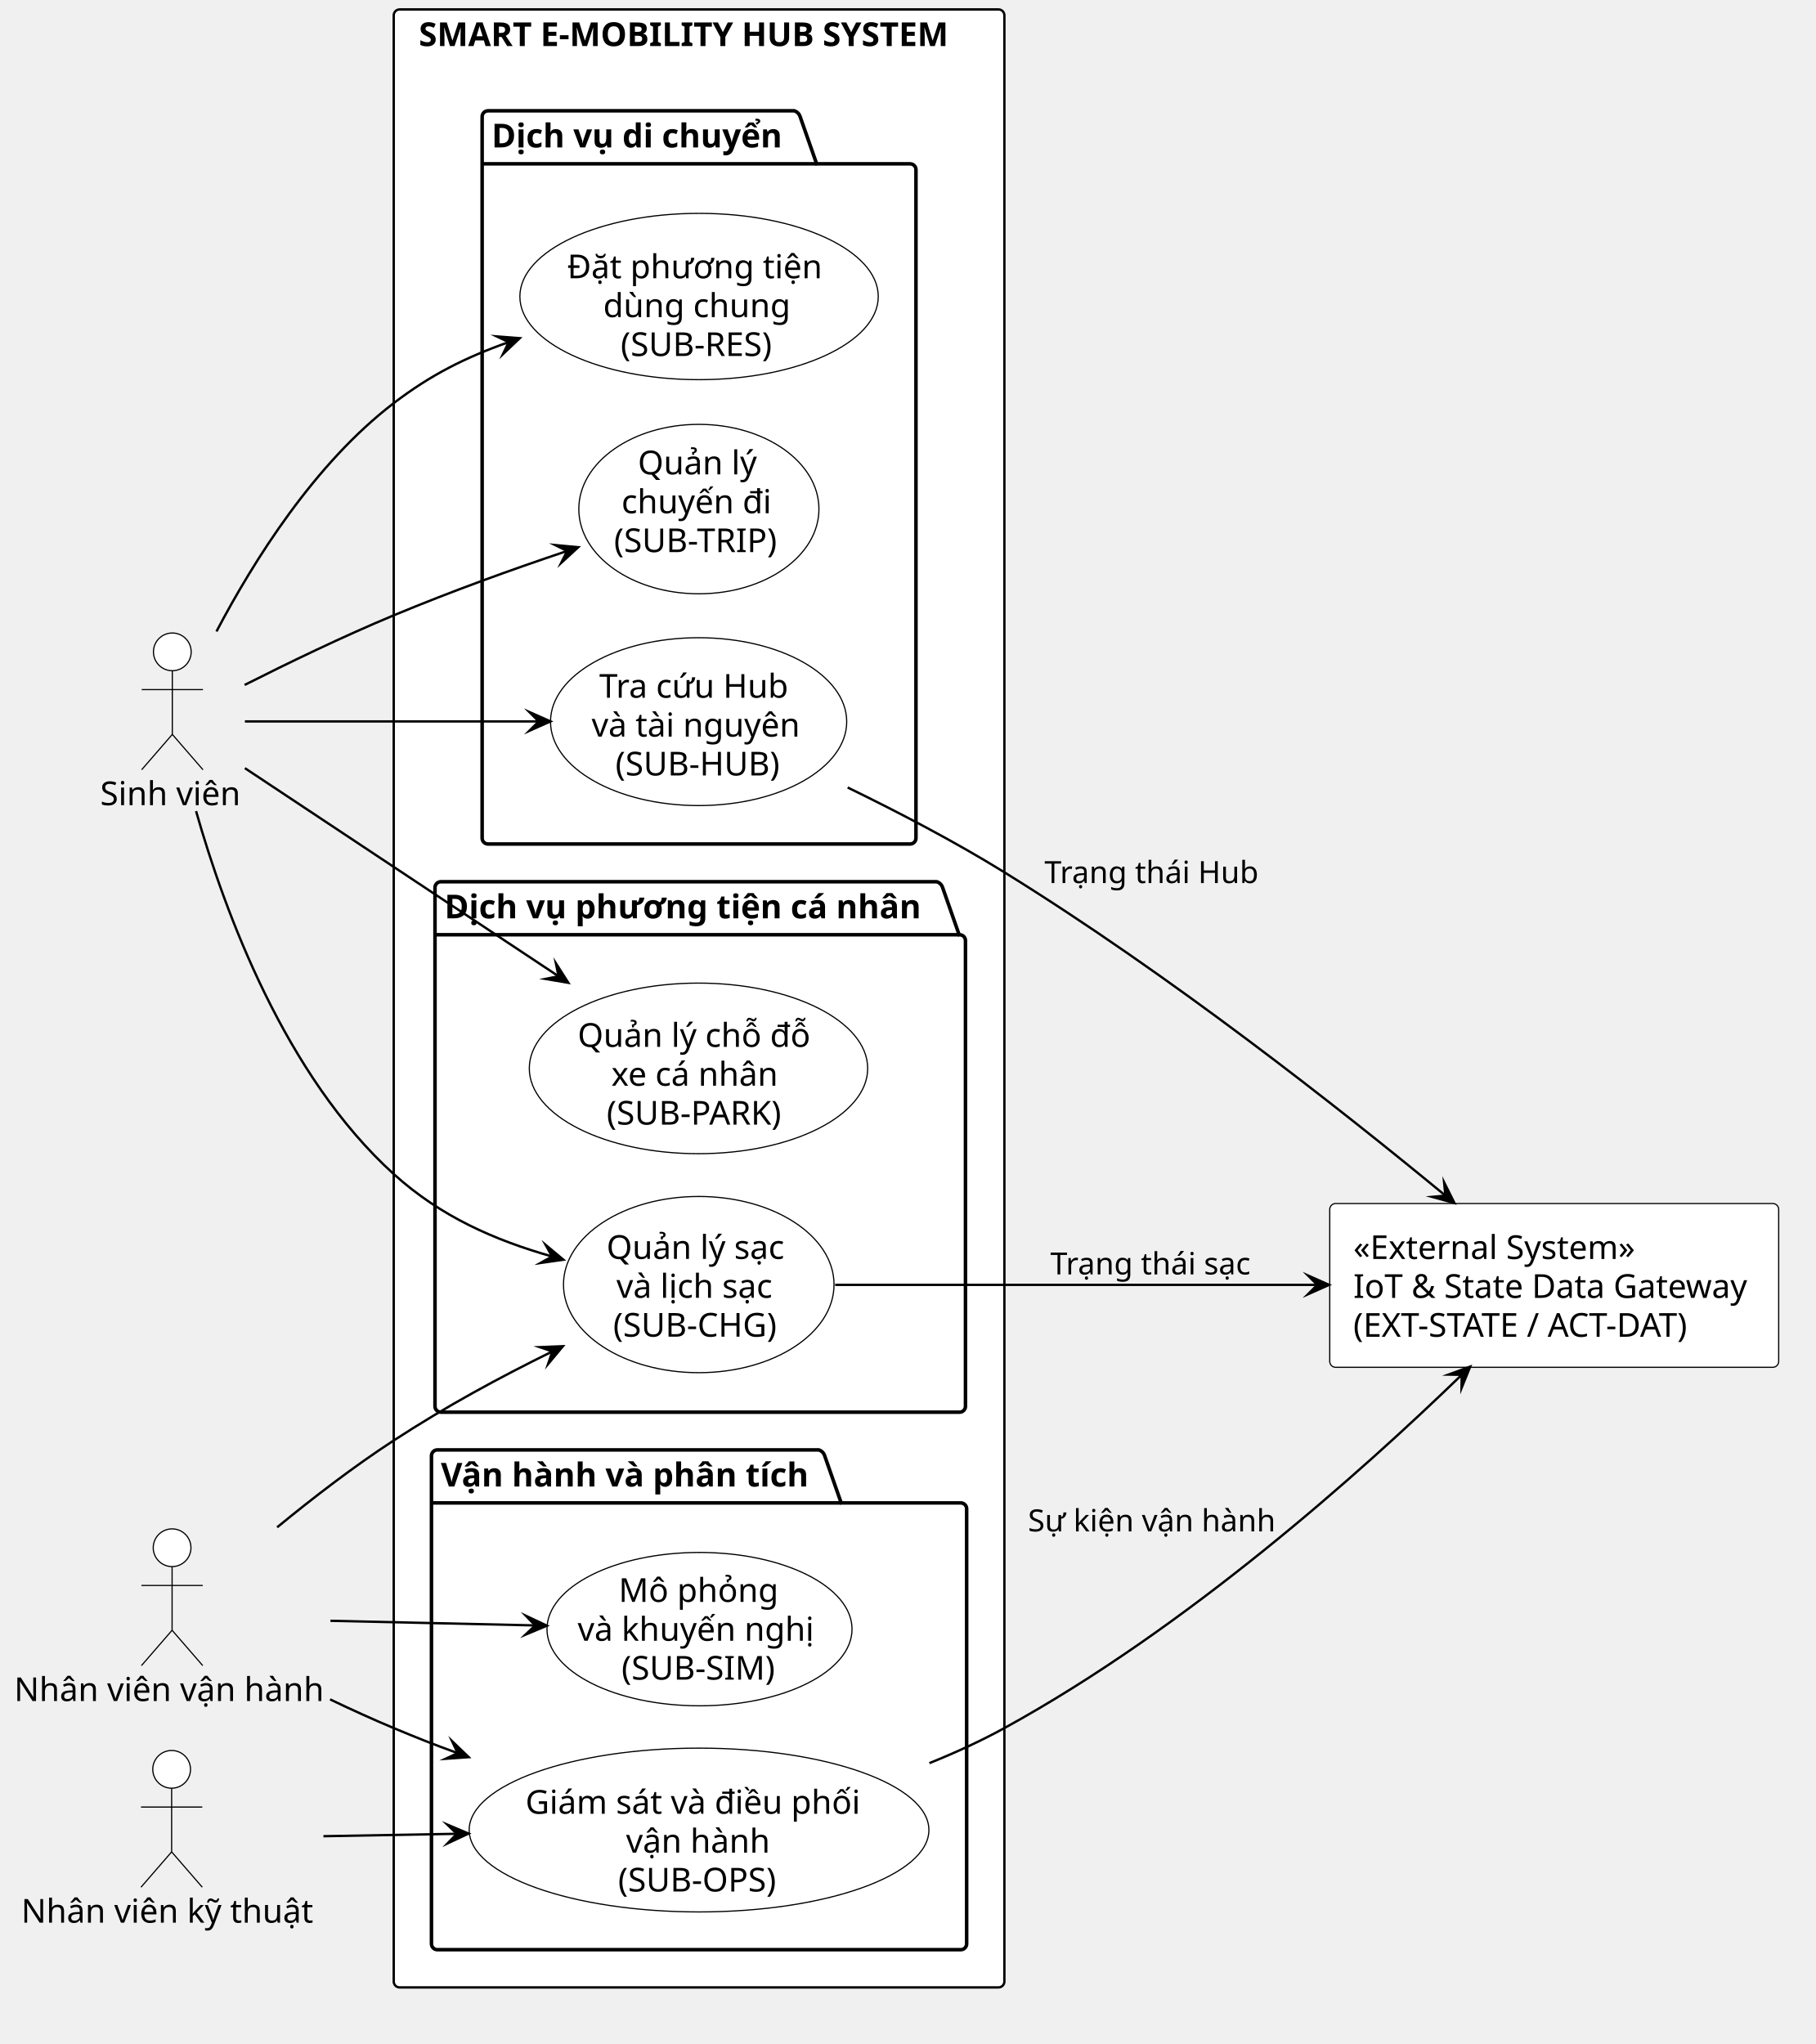
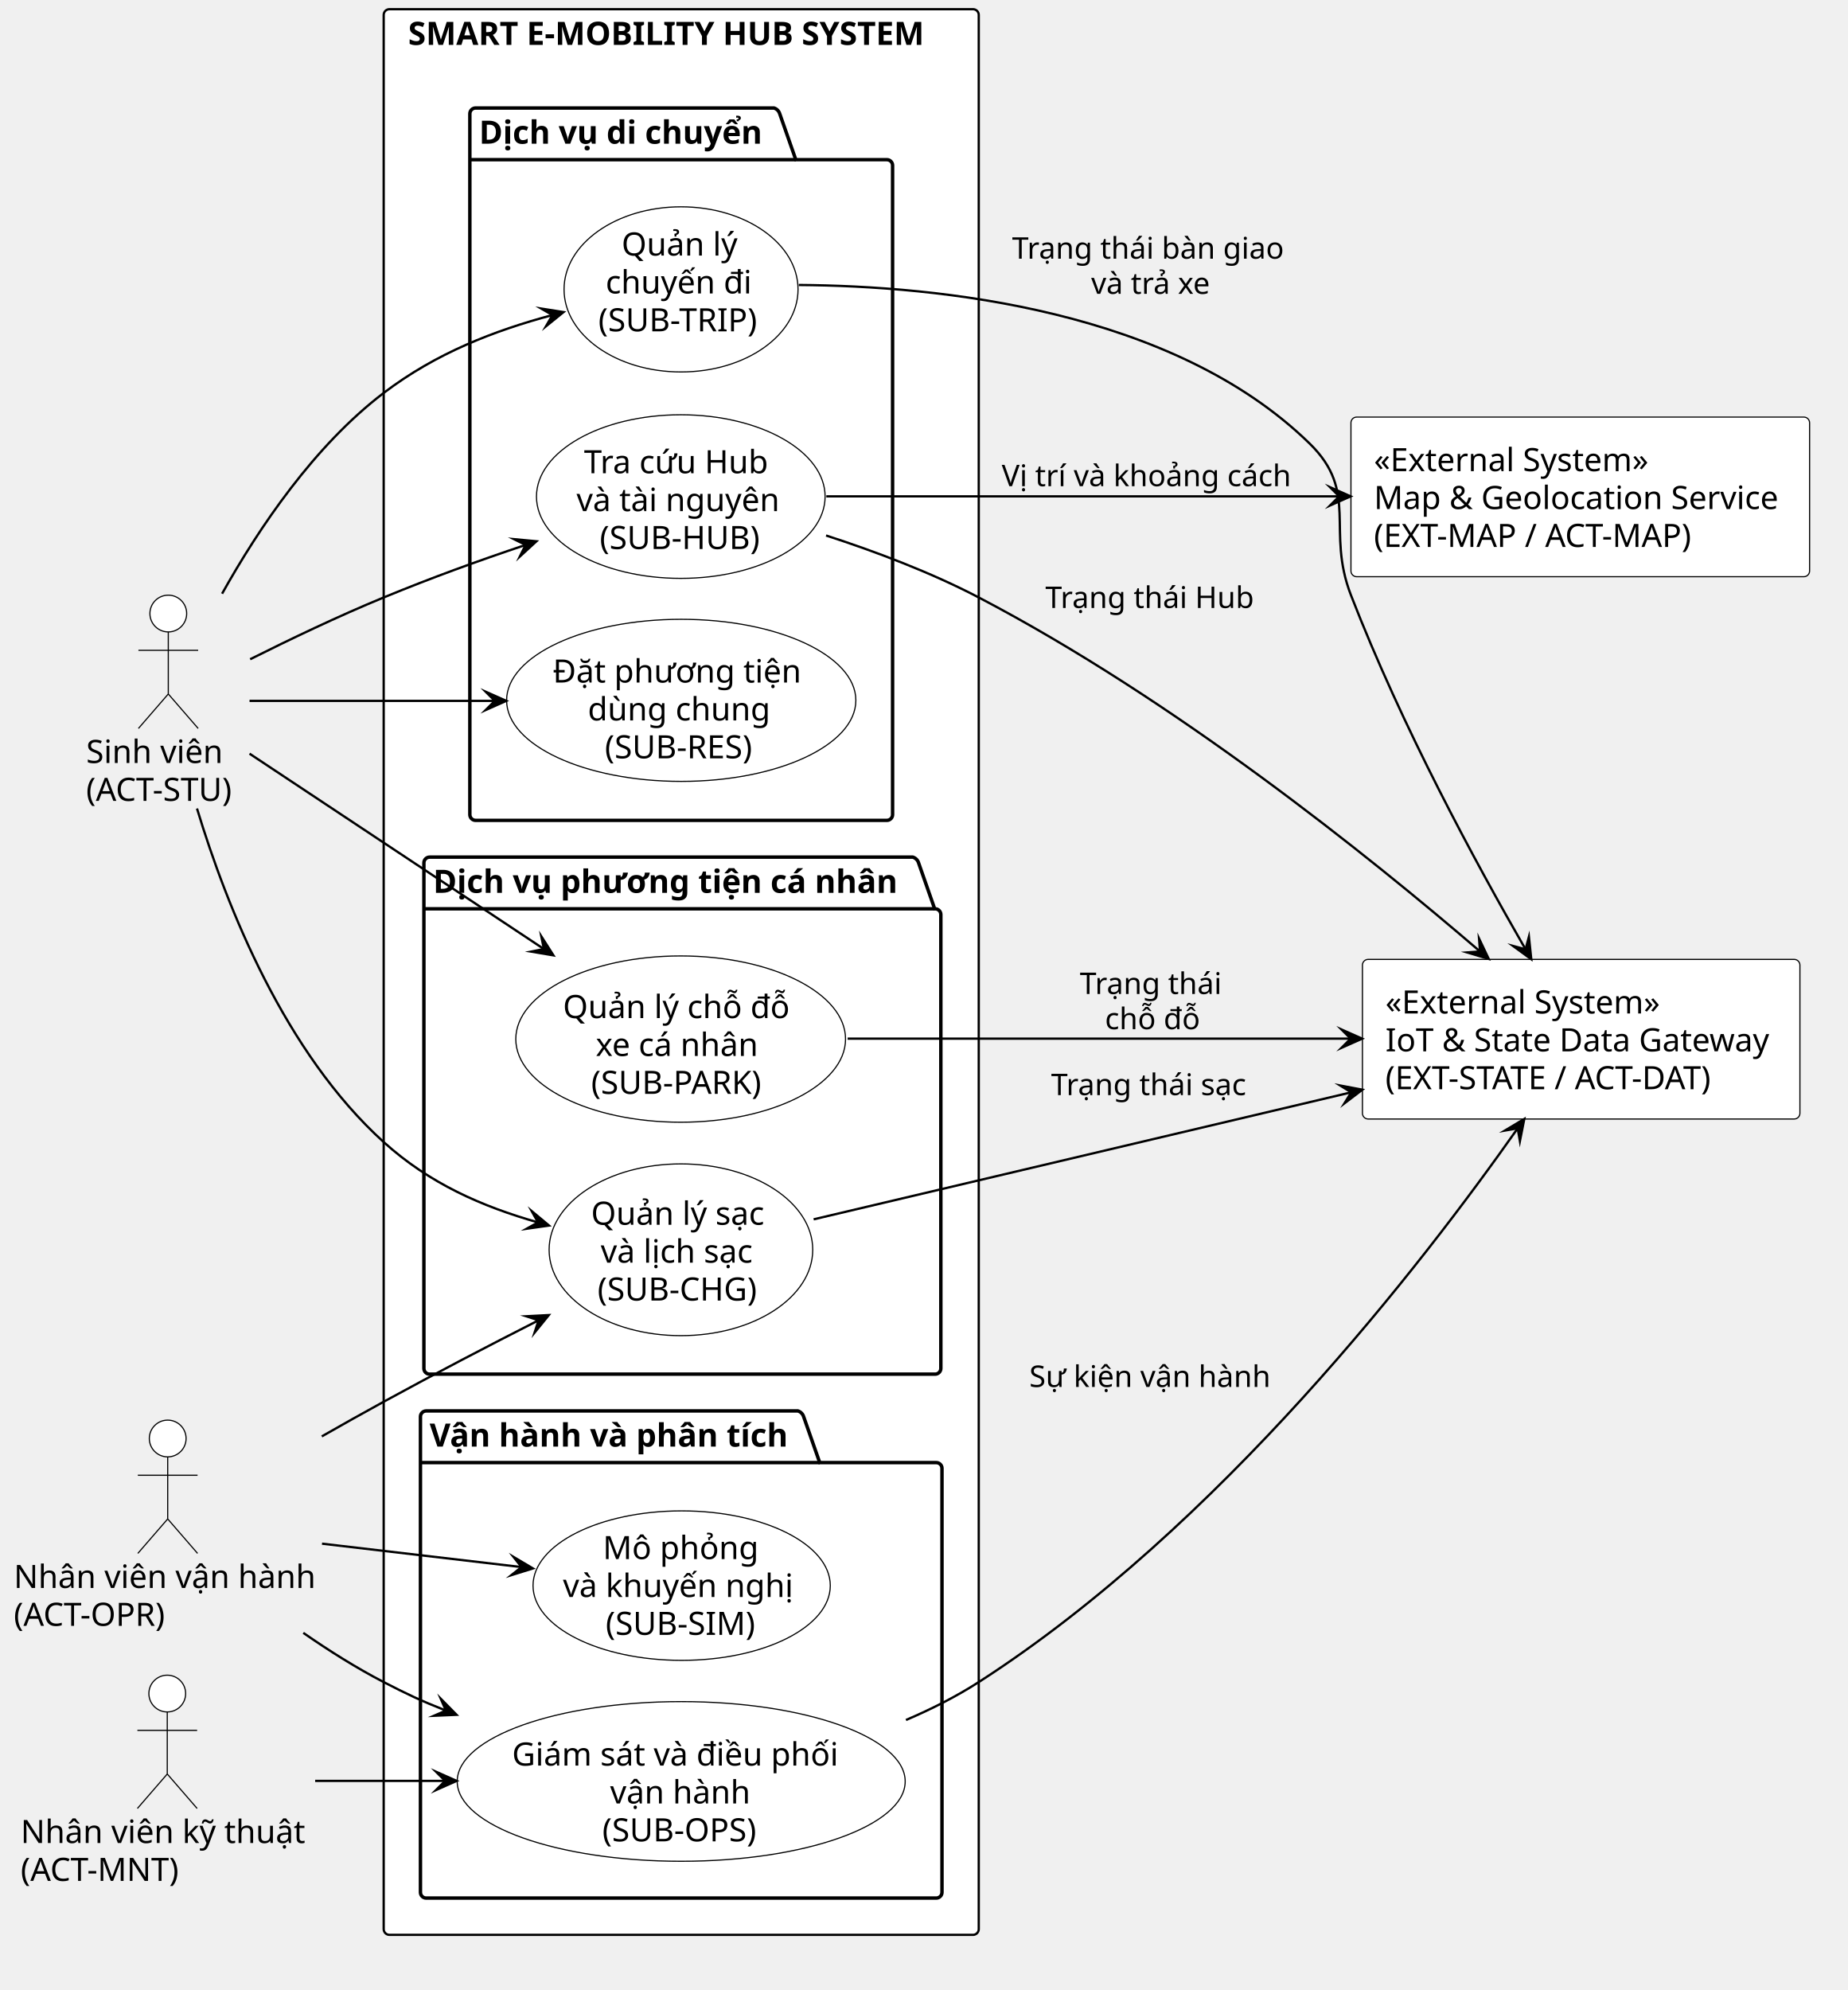
- <svg xmlns="http://www.w3.org/2000/svg" version="1.1" data-diagram-type="DESCRIPTION" style="width:770px;height:867px;background:#FFFFFF;" width="770px" height="867px" viewBox="0 0 770 867" zoomAndPan="magnify" preserveAspectRatio="none" contentStyleType="text/css">
+ <svg xmlns="http://www.w3.org/2000/svg" version="1.1" data-diagram-type="DESCRIPTION" style="width:804px;height:866px;background:#FFFFFF;" width="804px" height="866px" viewBox="0 0 804 866" zoomAndPan="magnify" preserveAspectRatio="none" contentStyleType="text/css">
  <defs />
  <g font-family="sans-serif" lengthAdjust="spacing">
-     <g class="cluster" data-qualified-name="SMART E-MOBILITY HUB SYSTEM" id="ent0005" data-source-line="45">
-       <rect x="167" y="4" width="259" height="839" fill="#FFF" style="stroke:#000;stroke-width:1;" rx="2.5" ry="2.5" />
+     <g class="cluster" data-qualified-name="SMART E-MOBILITY HUB SYSTEM" id="ent0006" data-source-line="46">
+       <rect x="167" y="4" width="259" height="838" fill="#FFF" style="stroke:#000;stroke-width:1;" rx="2.5" ry="2.5" />
      <text x="177.647" y="19.535" fill="#000" font-size="14" textLength="237.706" font-weight="700">SMART E-MOBILITY HUB SYSTEM</text>
    </g>
-     <g class="cluster" data-qualified-name="SMART E-MOBILITY HUB SYSTEM.D.ch v. di chuy.n" id="ent0006" data-source-line="47">
-       <path d="M207,47 L336.871,47 A3.75,3.75 0 0 1 339.371,49.5 L346.371,69.488 L386,69.488 A2.5,2.5 0 0 1 388.5,71.988 L388.5,355.5 A2.5,2.5 0 0 1 386,358 L207,358 A2.5,2.5 0 0 1 204.5,355.5 L204.5,49.5 A2.5,2.5 0 0 1 207,47" style="stroke:#000;stroke-width:1.5;" fill="#FFF" />
+     <g class="cluster" data-qualified-name="SMART E-MOBILITY HUB SYSTEM.D.ch v. di chuy.n" id="ent0007" data-source-line="48">
+       <path d="M207,47 L336.871,47 A3.75,3.75 0 0 1 339.371,49.5 L346.371,69.488 L386,69.488 A2.5,2.5 0 0 1 388.5,71.988 L388.5,354.5 A2.5,2.5 0 0 1 386,357 L207,357 A2.5,2.5 0 0 1 204.5,354.5 L204.5,49.5 A2.5,2.5 0 0 1 207,47" style="stroke:#000;stroke-width:1.5;" fill="#FFF" />
      <line x1="204.5" y1="69.488" x2="346.371" y2="69.488" style="stroke:#000;stroke-width:1.5;" />
      <text x="208.5" y="62.535" fill="#000" font-size="14" textLength="128.871" font-weight="700">Dịch vụ di chuyển</text>
    </g>
-     <g class="cluster" data-qualified-name="SMART E-MOBILITY HUB SYSTEM.D.ch v. ph..ng ti.n c. nh.n" id="ent0010" data-source-line="56">
-       <path d="M187,374 L397.31,374 A3.75,3.75 0 0 1 399.81,376.5 L406.81,396.488 L407,396.488 A2.5,2.5 0 0 1 409.5,398.988 L409.5,596.5 A2.5,2.5 0 0 1 407,599 L187,599 A2.5,2.5 0 0 1 184.5,596.5 L184.5,376.5 A2.5,2.5 0 0 1 187,374" style="stroke:#000;stroke-width:1.5;" fill="#FFF" />
-       <line x1="184.5" y1="396.488" x2="406.81" y2="396.488" style="stroke:#000;stroke-width:1.5;" />
-       <text x="188.5" y="389.535" fill="#000" font-size="14" textLength="209.31" font-weight="700">Dịch vụ phương tiện cá nhân</text>
+     <g class="cluster" data-qualified-name="SMART E-MOBILITY HUB SYSTEM.D.ch v. ph..ng ti.n c. nh.n" id="ent0011" data-source-line="57">
+       <path d="M187,373 L397.31,373 A3.75,3.75 0 0 1 399.81,375.5 L406.81,395.488 L407,395.488 A2.5,2.5 0 0 1 409.5,397.988 L409.5,595.5 A2.5,2.5 0 0 1 407,598 L187,598 A2.5,2.5 0 0 1 184.5,595.5 L184.5,375.5 A2.5,2.5 0 0 1 187,373" style="stroke:#000;stroke-width:1.5;" fill="#FFF" />
+       <line x1="184.5" y1="395.488" x2="406.81" y2="395.488" style="stroke:#000;stroke-width:1.5;" />
+       <text x="188.5" y="388.535" fill="#000" font-size="14" textLength="209.31" font-weight="700">Dịch vụ phương tiện cá nhân</text>
    </g>
-     <g class="cluster" data-qualified-name="SMART E-MOBILITY HUB SYSTEM.V.n h.nh v. ph.n t.ch" id="ent0013" data-source-line="63">
-       <path d="M185.5,615 L347.281,615 A3.75,3.75 0 0 1 349.781,617.5 L356.781,637.488 L407.5,637.488 A2.5,2.5 0 0 1 410,639.988 L410,824.5 A2.5,2.5 0 0 1 407.5,827 L185.5,827 A2.5,2.5 0 0 1 183,824.5 L183,617.5 A2.5,2.5 0 0 1 185.5,615" style="stroke:#000;stroke-width:1.5;" fill="#FFF" />
-       <line x1="183" y1="637.488" x2="356.781" y2="637.488" style="stroke:#000;stroke-width:1.5;" />
-       <text x="187" y="630.535" fill="#000" font-size="14" textLength="160.781" font-weight="700">Vận hành và phân tích</text>
+     <g class="cluster" data-qualified-name="SMART E-MOBILITY HUB SYSTEM.V.n h.nh v. ph.n t.ch" id="ent0014" data-source-line="64">
+       <path d="M185.5,614 L347.281,614 A3.75,3.75 0 0 1 349.781,616.5 L356.781,636.488 L407.5,636.488 A2.5,2.5 0 0 1 410,638.988 L410,823.5 A2.5,2.5 0 0 1 407.5,826 L185.5,826 A2.5,2.5 0 0 1 183,823.5 L183,616.5 A2.5,2.5 0 0 1 185.5,614" style="stroke:#000;stroke-width:1.5;" fill="#FFF" />
+       <line x1="183" y1="636.488" x2="356.781" y2="636.488" style="stroke:#000;stroke-width:1.5;" />
+       <text x="187" y="629.535" fill="#000" font-size="14" textLength="160.781" font-weight="700">Vận hành và phân tích</text>
    </g>
    <g class="entity" data-qualified-name="Student" id="ent0001" data-source-line="31">
-       <ellipse cx="73.087" cy="276.5" rx="8" ry="8" fill="#FFF" style="stroke:#000;stroke-width:0.5;" />
-       <path d="M73.087,284.5 L73.087,311.5 M60.087,292.5 L86.087,292.5 M73.087,311.5 L60.087,326.5 M73.087,311.5 L86.087,326.5" style="stroke:#000;stroke-width:0.5;" fill="none" />
-       <text x="42.5" y="341.535" fill="#000" font-size="14" textLength="61.175">Sinh viên</text>
+       <ellipse cx="73.249" cy="267" rx="8" ry="8" fill="#FFF" style="stroke:#000;stroke-width:0.5;" />
+       <path d="M73.249,275 L73.249,302 M60.249,283 L86.249,283 M73.249,302 L60.249,317 M73.249,302 L86.249,317" style="stroke:#000;stroke-width:0.5;" fill="none" />
+       <text x="37.5" y="332.035" fill="#000" font-size="14" textLength="61.175">Sinh viên</text>
+       <text x="37.5" y="348.523" fill="#000" font-size="14" textLength="71.497">(ACT-STU)</text>
    </g>
    <g class="entity" data-qualified-name="Operator" id="ent0002" data-source-line="32">
-       <ellipse cx="72.992" cy="656.5" rx="8" ry="8" fill="#FFF" style="stroke:#000;stroke-width:0.5;" />
-       <path d="M72.992,664.5 L72.992,691.5 M59.992,672.5 L85.992,672.5 M72.992,691.5 L59.992,706.5 M72.992,691.5 L85.992,706.5" style="stroke:#000;stroke-width:0.5;" fill="none" />
-       <text x="6" y="721.535" fill="#000" font-size="14" textLength="133.984">Nhân viên vận hành</text>
+       <ellipse cx="72.992" cy="626" rx="8" ry="8" fill="#FFF" style="stroke:#000;stroke-width:0.5;" />
+       <path d="M72.992,634 L72.992,661 M59.992,642 L85.992,642 M72.992,661 L59.992,676 M72.992,661 L85.992,676" style="stroke:#000;stroke-width:0.5;" fill="none" />
+       <text x="6" y="691.035" fill="#000" font-size="14" textLength="133.984">Nhân viên vận hành</text>
+       <text x="6" y="707.523" fill="#000" font-size="14" textLength="72.871">(ACT-OPR)</text>
    </g>
    <g class="entity" data-qualified-name="Technician" id="ent0003" data-source-line="33">
-       <ellipse cx="72.8" cy="750.5" rx="8" ry="8" fill="#FFF" style="stroke:#000;stroke-width:0.5;" />
-       <path d="M72.8,758.5 L72.8,785.5 M59.8,766.5 L85.8,766.5 M72.8,785.5 L59.8,800.5 M72.8,785.5 L85.8,800.5" style="stroke:#000;stroke-width:0.5;" fill="none" />
-       <text x="9" y="815.535" fill="#000" font-size="14" textLength="127.6">Nhân viên kỹ thuật</text>
+       <ellipse cx="72.8" cy="737" rx="8" ry="8" fill="#FFF" style="stroke:#000;stroke-width:0.5;" />
+       <path d="M72.8,745 L72.8,772 M59.8,753 L85.8,753 M72.8,772 L59.8,787 M72.8,772 L85.8,787" style="stroke:#000;stroke-width:0.5;" fill="none" />
+       <text x="9" y="802.035" fill="#000" font-size="14" textLength="127.6">Nhân viên kỹ thuật</text>
+       <text x="9" y="818.523" fill="#000" font-size="14" textLength="76.658">(ACT-MNT)</text>
    </g>
    <g class="entity" data-qualified-name="StateSource" id="ent0004" data-source-line="39">
-       <rect x="564" y="510.5" width="190.413" height="69.465" fill="#FFF" style="stroke:#000;stroke-width:0.5;" rx="2.5" ry="2.5" />
-       <text x="574" y="534.035" fill="#000" font-size="14" textLength="122.603">«External System»</text>
-       <text x="574" y="550.523" fill="#000" font-size="14" textLength="170.413">IoT &amp; State Data Gateway</text>
-       <text x="574" y="567.012" fill="#000" font-size="14" textLength="166.4">(EXT-STATE / ACT-DAT)</text>
+       <rect x="593" y="417.5" width="190.413" height="69.465" fill="#FFF" style="stroke:#000;stroke-width:0.5;" rx="2.5" ry="2.5" />
+       <text x="603" y="441.035" fill="#000" font-size="14" textLength="122.603">«External System»</text>
+       <text x="603" y="457.523" fill="#000" font-size="14" textLength="170.413">IoT &amp; State Data Gateway</text>
+       <text x="603" y="474.012" fill="#000" font-size="14" textLength="166.4">(EXT-STATE / ACT-DAT)</text>
    </g>
-     <g class="entity" data-qualified-name="SMART E-MOBILITY HUB SYSTEM.D.ch v. di chuy.n.UC_Hub" id="ent0007" data-source-line="49">
-       <ellipse cx="296.313" cy="306.098" rx="62.813" ry="35.598" fill="#FFF" style="stroke:#000;stroke-width:0.5;" />
-       <text x="254.179" y="295.949" fill="#000" font-size="14" textLength="84.267">Tra cứu Hub</text>
-       <text x="250.932" y="312.437" fill="#000" font-size="14" textLength="90.761">và tài nguyên</text>
-       <text x="261.043" y="328.925" fill="#000" font-size="14" textLength="70.54">(SUB-HUB)</text>
+     <g class="entity" data-qualified-name="MapSource" id="ent0005" data-source-line="40">
+       <rect x="588" y="181.5" width="199.621" height="69.465" fill="#FFF" style="stroke:#000;stroke-width:0.5;" rx="2.5" ry="2.5" />
+       <text x="598" y="205.035" fill="#000" font-size="14" textLength="122.603">«External System»</text>
+       <text x="598" y="221.523" fill="#000" font-size="14" textLength="179.621">Map &amp; Geolocation Service</text>
+       <text x="598" y="238.012" fill="#000" font-size="14" textLength="153.822">(EXT-MAP / ACT-MAP)</text>
    </g>
-     <g class="entity" data-qualified-name="SMART E-MOBILITY HUB SYSTEM.D.ch v. di chuy.n.UC_Reservation" id="ent0008" data-source-line="51">
-       <ellipse cx="296.505" cy="125.772" rx="76.005" ry="35.272" fill="#FFF" style="stroke:#000;stroke-width:0.5;" />
-       <text x="240.556" y="118.029" fill="#000" font-size="14" textLength="111.897">Đặt phương tiện</text>
-       <text x="255.848" y="134.517" fill="#000" font-size="14" textLength="81.313">dùng chung</text>
-       <text x="263.265" y="151.005" fill="#000" font-size="14" textLength="66.479">(SUB-RES)</text>
+     <g class="entity" data-qualified-name="SMART E-MOBILITY HUB SYSTEM.D.ch v. di chuy.n.UC_Hub" id="ent0008" data-source-line="50">
+       <ellipse cx="296.313" cy="216.098" rx="62.813" ry="35.598" fill="#FFF" style="stroke:#000;stroke-width:0.5;" />
+       <text x="254.179" y="205.949" fill="#000" font-size="14" textLength="84.267">Tra cứu Hub</text>
+       <text x="250.932" y="222.437" fill="#000" font-size="14" textLength="90.761">và tài nguyên</text>
+       <text x="261.043" y="238.925" fill="#000" font-size="14" textLength="70.54">(SUB-HUB)</text>
    </g>
-     <g class="entity" data-qualified-name="SMART E-MOBILITY HUB SYSTEM.D.ch v. di chuy.n.UC_Trip" id="ent0009" data-source-line="53">
-       <ellipse cx="296.423" cy="215.935" rx="50.923" ry="35.935" fill="#FFF" style="stroke:#000;stroke-width:0.5;" />
-       <text x="270.535" y="201.207" fill="#000" font-size="14" textLength="51.775">Quản lý</text>
-       <text x="263.604" y="217.695" fill="#000" font-size="14" textLength="65.639">chuyến đi</text>
-       <text x="260.435" y="234.184" fill="#000" font-size="14" textLength="71.976">(SUB-TRIP)</text>
+     <g class="entity" data-qualified-name="SMART E-MOBILITY HUB SYSTEM.D.ch v. di chuy.n.UC_Reservation" id="ent0009" data-source-line="52">
+       <ellipse cx="296.505" cy="304.772" rx="76.005" ry="35.272" fill="#FFF" style="stroke:#000;stroke-width:0.5;" />
+       <text x="240.556" y="297.029" fill="#000" font-size="14" textLength="111.897">Đặt phương tiện</text>
+       <text x="255.848" y="313.517" fill="#000" font-size="14" textLength="81.313">dùng chung</text>
+       <text x="263.265" y="330.005" fill="#000" font-size="14" textLength="66.479">(SUB-RES)</text>
    </g>
-     <g class="entity" data-qualified-name="SMART E-MOBILITY HUB SYSTEM.D.ch v. ph..ng ti.n c. nh.n.UC_Parking" id="ent0011" data-source-line="58">
-       <ellipse cx="296.26" cy="453.181" rx="71.76" ry="36.181" fill="#FFF" style="stroke:#000;stroke-width:0.5;" />
-       <text x="245.007" y="444.05" fill="#000" font-size="14" textLength="102.505">Quản lý chỗ đỗ</text>
-       <text x="259.287" y="460.538" fill="#000" font-size="14" textLength="73.944">xe cá nhân</text>
-       <text x="257.315" y="477.026" fill="#000" font-size="14" textLength="77.889">(SUB-PARK)</text>
+     <g class="entity" data-qualified-name="SMART E-MOBILITY HUB SYSTEM.D.ch v. di chuy.n.UC_Trip" id="ent0010" data-source-line="54">
+       <ellipse cx="296.423" cy="125.935" rx="50.923" ry="35.935" fill="#FFF" style="stroke:#000;stroke-width:0.5;" />
+       <text x="270.535" y="111.207" fill="#000" font-size="14" textLength="51.775">Quản lý</text>
+       <text x="263.604" y="127.695" fill="#000" font-size="14" textLength="65.639">chuyến đi</text>
+       <text x="260.435" y="144.184" fill="#000" font-size="14" textLength="71.976">(SUB-TRIP)</text>
    </g>
-     <g class="entity" data-qualified-name="SMART E-MOBILITY HUB SYSTEM.D.ch v. ph..ng ti.n c. nh.n.UC_Charging" id="ent0012" data-source-line="60">
-       <ellipse cx="296.372" cy="544.873" rx="57.372" ry="37.373" fill="#FFF" style="stroke:#000;stroke-width:0.5;" />
-       <text x="257.25" y="533.99" fill="#000" font-size="14" textLength="78.244">Quản lý sạc</text>
-       <text x="261.458" y="550.479" fill="#000" font-size="14" textLength="69.829">và lịch sạc</text>
-       <text x="260.077" y="566.967" fill="#000" font-size="14" textLength="72.591">(SUB-CHG)</text>
+     <g class="entity" data-qualified-name="SMART E-MOBILITY HUB SYSTEM.D.ch v. ph..ng ti.n c. nh.n.UC_Parking" id="ent0012" data-source-line="59">
+       <ellipse cx="296.26" cy="452.181" rx="71.76" ry="36.181" fill="#FFF" style="stroke:#000;stroke-width:0.5;" />
+       <text x="245.007" y="443.05" fill="#000" font-size="14" textLength="102.505">Quản lý chỗ đỗ</text>
+       <text x="259.287" y="459.538" fill="#000" font-size="14" textLength="73.944">xe cá nhân</text>
+       <text x="257.315" y="476.026" fill="#000" font-size="14" textLength="77.889">(SUB-PARK)</text>
    </g>
-     <g class="entity" data-qualified-name="SMART E-MOBILITY HUB SYSTEM.V.n h.nh v. ph.n t.ch.UC_Operation" id="ent0014" data-source-line="65">
-       <ellipse cx="296.492" cy="776.24" rx="97.492" ry="34.74" fill="#FFF" style="stroke:#000;stroke-width:0.5;" />
-       <text x="222.862" y="769.335" fill="#000" font-size="14" textLength="147.26">Giám sát và điều phối</text>
-       <text x="265.546" y="785.823" fill="#000" font-size="14" textLength="61.893">vận hành</text>
-       <text x="262.165" y="802.312" fill="#000" font-size="14" textLength="68.653">(SUB-OPS)</text>
+     <g class="entity" data-qualified-name="SMART E-MOBILITY HUB SYSTEM.D.ch v. ph..ng ti.n c. nh.n.UC_Charging" id="ent0013" data-source-line="61">
+       <ellipse cx="296.372" cy="543.873" rx="57.372" ry="37.373" fill="#FFF" style="stroke:#000;stroke-width:0.5;" />
+       <text x="257.25" y="532.99" fill="#000" font-size="14" textLength="78.244">Quản lý sạc</text>
+       <text x="261.458" y="549.479" fill="#000" font-size="14" textLength="69.829">và lịch sạc</text>
+       <text x="260.077" y="565.967" fill="#000" font-size="14" textLength="72.591">(SUB-CHG)</text>
    </g>
-     <g class="entity" data-qualified-name="SMART E-MOBILITY HUB SYSTEM.V.n h.nh v. ph.n t.ch.UC_Simulation" id="ent0015" data-source-line="67">
-       <ellipse cx="296.69" cy="691.025" rx="64.69" ry="32.525" fill="#FFF" style="stroke:#000;stroke-width:0.5;" />
-       <text x="262.387" y="679.474" fill="#000" font-size="14" textLength="68.605">Mô phỏng</text>
-       <text x="245.013" y="695.962" fill="#000" font-size="14" textLength="103.353">và khuyến nghị</text>
-       <text x="263.624" y="712.45" fill="#000" font-size="14" textLength="66.131">(SUB-SIM)</text>
+     <g class="entity" data-qualified-name="SMART E-MOBILITY HUB SYSTEM.V.n h.nh v. ph.n t.ch.UC_Operation" id="ent0015" data-source-line="66">
+       <ellipse cx="296.492" cy="775.24" rx="97.492" ry="34.74" fill="#FFF" style="stroke:#000;stroke-width:0.5;" />
+       <text x="222.862" y="768.335" fill="#000" font-size="14" textLength="147.26">Giám sát và điều phối</text>
+       <text x="265.546" y="784.823" fill="#000" font-size="14" textLength="61.893">vận hành</text>
+       <text x="262.165" y="801.312" fill="#000" font-size="14" textLength="68.653">(SUB-OPS)</text>
    </g>
-     <g class="link" data-entity-1="ent0001" data-entity-2="ent0007" id="lnk16" data-link-type="dependency">
-       <polygon points="233.487,306,224.487,302,228.487,306,224.487,310,233.487,306" fill="#000" style="stroke:#000;stroke-width:1;stroke-linejoin:miter;stroke-miterlimit:10;" />
-       <path d="M103.872,306 C136.937,306 186.147,306 228.487,306" style="stroke:#000;stroke-width:1;" fill="none" />
+     <g class="entity" data-qualified-name="SMART E-MOBILITY HUB SYSTEM.V.n h.nh v. ph.n t.ch.UC_Simulation" id="ent0016" data-source-line="68">
+       <ellipse cx="296.69" cy="690.025" rx="64.69" ry="32.525" fill="#FFF" style="stroke:#000;stroke-width:0.5;" />
+       <text x="262.387" y="678.474" fill="#000" font-size="14" textLength="68.605">Mô phỏng</text>
+       <text x="245.013" y="694.962" fill="#000" font-size="14" textLength="103.353">và khuyến nghị</text>
+       <text x="263.624" y="711.45" fill="#000" font-size="14" textLength="66.131">(SUB-SIM)</text>
    </g>
    <g class="link" data-entity-1="ent0001" data-entity-2="ent0008" id="lnk17" data-link-type="dependency">
-       <polygon points="220.461,143.443,210.641,142.687,215.75,145.117,213.319,150.225,220.461,143.443" fill="#000" style="stroke:#000;stroke-width:1;stroke-linejoin:miter;stroke-miterlimit:10;" />
-       <path d="M91.816,267.842 C107.671,237.692 133.524,196.565 167,171 C182.686,159.021 197.099,151.742 215.75,145.117" style="stroke:#000;stroke-width:1;" fill="none" />
+       <polygon points="233.498,235.546,223.693,234.621,228.758,237.139,226.241,242.205,233.498,235.546" fill="#000" style="stroke:#000;stroke-width:1;stroke-linejoin:miter;stroke-miterlimit:10;" />
+       <path d="M108.874,286.888 C126.138,278.242 147.426,268.052 167,260 C188.371,251.208 207.472,244.292 228.758,237.139" style="stroke:#000;stroke-width:1;" fill="none" />
    </g>
    <g class="link" data-entity-1="ent0001" data-entity-2="ent0009" id="lnk18" data-link-type="dependency">
-       <polygon points="245.268,232.113,235.463,231.191,240.529,233.707,238.013,238.773,245.268,232.113" fill="#000" style="stroke:#000;stroke-width:1;stroke-linejoin:miter;stroke-miterlimit:10;" />
-       <path d="M103.761,290.529 C121.821,281.411 145.467,269.946 167,261 C192.43,250.435 216.588,241.761 240.529,233.707" style="stroke:#000;stroke-width:1;" fill="none" />
+       <polygon points="220.356,305,211.356,301,215.356,305,211.356,309,220.356,305" fill="#000" style="stroke:#000;stroke-width:1;stroke-linejoin:miter;stroke-miterlimit:10;" />
+       <path d="M108.609,305 C138.419,305 177.494,305 215.356,305" style="stroke:#000;stroke-width:1;" fill="none" />
    </g>
-     <g class="link" data-entity-1="ent0001" data-entity-2="ent0011" id="lnk19" data-link-type="dependency">
-       <polygon points="241.06,416.871,235.773,408.561,236.894,414.106,231.349,415.227,241.06,416.871" fill="#000" style="stroke:#000;stroke-width:1;stroke-linejoin:miter;stroke-miterlimit:10;" />
-       <path d="M103.872,325.825 C138.944,349.101 193.642,385.401 236.894,414.106" style="stroke:#000;stroke-width:1;" fill="none" />
+     <g class="link" data-entity-1="ent0001" data-entity-2="ent0010" id="lnk19" data-link-type="dependency">
+       <polygon points="245.286,135.811,235.558,134.274,240.457,137.103,237.627,142.001,245.286,135.811" fill="#000" style="stroke:#000;stroke-width:1;stroke-linejoin:miter;stroke-miterlimit:10;" />
+       <path d="M96.658,258.364 C112.737,229.616 136.803,193.978 167,171 C189.855,153.609 215.131,143.882 240.457,137.103" style="stroke:#000;stroke-width:1;" fill="none" />
    </g>
    <g class="link" data-entity-1="ent0001" data-entity-2="ent0012" id="lnk20" data-link-type="dependency">
-       <polygon points="238.968,534.333,231.408,528.021,234.159,532.964,229.216,535.715,238.968,534.333" fill="#000" style="stroke:#000;stroke-width:1;stroke-linejoin:miter;stroke-miterlimit:10;" />
-       <path d="M83.161,344.054 C95.372,387.034 120.986,456.389 167,498 C186.997,516.084 209.713,526.001 234.159,532.964" style="stroke:#000;stroke-width:1;" fill="none" />
+       <polygon points="240.889,415.757,235.602,407.448,236.723,412.992,231.179,414.113,240.889,415.757" fill="#000" style="stroke:#000;stroke-width:1;stroke-linejoin:miter;stroke-miterlimit:10;" />
+       <path d="M108.609,327.969 C144.016,351.467 195.381,385.556 236.723,412.992" style="stroke:#000;stroke-width:1;" fill="none" />
    </g>
-     <g class="link" data-entity-1="ent0002" data-entity-2="ent0012" id="lnk21" data-link-type="dependency">
-       <polygon points="238.763,571.023,228.922,571.417,234.279,573.235,232.461,578.592,238.763,571.023" fill="#000" style="stroke:#000;stroke-width:1;stroke-linejoin:miter;stroke-miterlimit:10;" />
-       <path d="M117.542,647.837 C132.696,635.392 150.133,621.968 167,611 C189.602,596.302 211.397,584.522 234.279,573.235" style="stroke:#000;stroke-width:1;" fill="none" />
+     <g class="link" data-entity-1="ent0001" data-entity-2="ent0013" id="lnk21" data-link-type="dependency">
+       <polygon points="238.968,533.333,231.408,527.021,234.159,531.964,229.216,534.715,238.968,533.333" fill="#000" style="stroke:#000;stroke-width:1;stroke-linejoin:miter;stroke-miterlimit:10;" />
+       <path d="M85.742,351.848 C98.824,395.024 124.008,458.122 167,497 C186.997,515.084 209.713,525.001 234.159,531.964" style="stroke:#000;stroke-width:1;" fill="none" />
    </g>
-     <g class="link" data-entity-1="ent0002" data-entity-2="ent0014" id="lnk22" data-link-type="dependency">
-       <polygon points="198.806,745.332,191.713,738.5,194.106,743.625,188.981,746.019,198.806,745.332" fill="#000" style="stroke:#000;stroke-width:1;stroke-linejoin:miter;stroke-miterlimit:10;" />
-       <path d="M140.001,720.824 C148.981,725.128 158.152,729.307 167,733 C177.203,737.259 183.292,739.696 194.106,743.625" style="stroke:#000;stroke-width:1;" fill="none" />
+     <g class="link" data-entity-1="ent0002" data-entity-2="ent0013" id="lnk22" data-link-type="dependency">
+       <polygon points="238.874,572.29,229.039,572.806,234.418,574.557,232.666,579.936,238.874,572.29" fill="#000" style="stroke:#000;stroke-width:1;stroke-linejoin:miter;stroke-miterlimit:10;" />
+       <path d="M140.061,625.083 C149.073,619.938 158.236,614.791 167,610 C190.326,597.248 211.91,586.008 234.418,574.557" style="stroke:#000;stroke-width:1;" fill="none" />
    </g>
    <g class="link" data-entity-1="ent0002" data-entity-2="ent0015" id="lnk23" data-link-type="dependency">
-       <polygon points="231.964,689.566,223.057,685.364,226.966,689.453,222.876,693.362,231.964,689.566" fill="#000" style="stroke:#000;stroke-width:1;stroke-linejoin:miter;stroke-miterlimit:10;" />
-       <path d="M140.157,687.493 C169.222,688.149 198.207,688.804 226.966,689.453" style="stroke:#000;stroke-width:1;" fill="none" />
+       <polygon points="198.724,746.238,191.819,739.216,194.073,744.404,188.885,746.659,198.724,746.238" fill="#000" style="stroke:#000;stroke-width:1;stroke-linejoin:miter;stroke-miterlimit:10;" />
+       <path d="M132.011,710.577 C143.232,718.368 155.185,725.892 167,732 C177.031,737.186 183.166,740.105 194.073,744.404" style="stroke:#000;stroke-width:1;" fill="none" />
    </g>
-     <g class="link" data-entity-1="ent0003" data-entity-2="ent0014" id="lnk24" data-link-type="dependency">
-       <polygon points="198.746,777.747,189.675,773.91,193.747,777.838,189.82,781.909,198.746,777.747" fill="#000" style="stroke:#000;stroke-width:1;stroke-linejoin:miter;stroke-miterlimit:10;" />
-       <path d="M137.177,778.859 C156.357,778.513 172.889,778.214 193.747,777.838" style="stroke:#000;stroke-width:1;" fill="none" />
+     <g class="link" data-entity-1="ent0002" data-entity-2="ent0016" id="lnk24" data-link-type="dependency">
+       <polygon points="231.964,682.542,223.492,677.52,226.999,681.959,222.559,685.466,231.964,682.542" fill="#000" style="stroke:#000;stroke-width:1;stroke-linejoin:miter;stroke-miterlimit:10;" />
+       <path d="M140.157,671.766 C169.222,675.177 198.24,678.584 226.999,681.959" style="stroke:#000;stroke-width:1;" fill="none" />
    </g>
-     <g class="link" data-entity-1="ent0007" data-entity-2="ent0004" id="lnk25" data-link-type="dependency">
-       <polygon points="616.907,510.311,612.507,501.5,613.049,507.131,607.418,507.673,616.907,510.311" fill="#000" style="stroke:#000;stroke-width:1;stroke-linejoin:miter;stroke-miterlimit:10;" />
-       <path d="M359.538,334.038 C381.048,344.503 405.019,357.016 426,370 C496.357,413.541 567.924,469.935 613.049,507.131" style="stroke:#000;stroke-width:1;" fill="none" />
-       <text x="443" y="374.568" fill="#000" font-size="13" textLength="94.79">Trạng thái Hub</text>
+     <g class="link" data-entity-1="ent0003" data-entity-2="ent0015" id="lnk25" data-link-type="dependency">
+       <polygon points="198.746,775,189.746,771,193.746,775,189.746,779,198.746,775" fill="#000" style="stroke:#000;stroke-width:1;stroke-linejoin:miter;stroke-miterlimit:10;" />
+       <path d="M137.177,775 C156.357,775 172.888,775 193.746,775" style="stroke:#000;stroke-width:1;" fill="none" />
    </g>
-     <g class="link" data-entity-1="ent0012" data-entity-2="ent0004" id="lnk26" data-link-type="dependency">
-       <polygon points="563.729,545,554.729,541,558.729,545,554.729,549,563.729,545" fill="#000" style="stroke:#000;stroke-width:1;stroke-linejoin:miter;stroke-miterlimit:10;" />
-       <path d="M354.225,545 C410.339,545 492.229,545 558.729,545" style="stroke:#000;stroke-width:1;" fill="none" />
-       <text x="445.5" y="540.568" fill="#000" font-size="13" textLength="89.451">Trạng thái sạc</text>
+     <g class="link" data-entity-1="ent0008" data-entity-2="ent0004" id="lnk26" data-link-type="dependency">
+       <polygon points="647.974,417.305,643.753,408.406,644.181,414.047,638.541,414.475,647.974,417.305" fill="#000" style="stroke:#000;stroke-width:1;stroke-linejoin:miter;stroke-miterlimit:10;" />
+       <path d="M359.546,233.031 C381.17,240.053 405.211,249.122 426,260 C511.229,304.596 595.258,372.024 644.181,414.047" style="stroke:#000;stroke-width:1;" fill="none" />
+       <text x="455" y="264.568" fill="#000" font-size="13" textLength="94.79">Trạng thái Hub</text>
    </g>
-     <g class="link" data-entity-1="ent0014" data-entity-2="ent0004" id="lnk27" data-link-type="dependency">
-       <polygon points="623.58,579.672,614.331,583.057,619.987,583.149,619.894,588.805,623.58,579.672" fill="#000" style="stroke:#000;stroke-width:1;stroke-linejoin:miter;stroke-miterlimit:10;" />
-       <path d="M394.197,747.865 C405.173,743.443 415.998,738.49 426,733 C503.487,690.471 577.075,624.676 619.987,583.149" style="stroke:#000;stroke-width:1;" fill="none" />
-       <text x="436" y="649.568" fill="#000" font-size="13" textLength="108.139">Sự kiện vận hành</text>
+     <g class="link" data-entity-1="ent0008" data-entity-2="ent0005" id="lnk27" data-link-type="dependency">
+       <polygon points="587.868,216,578.868,212,582.868,216,578.868,220,587.868,216" fill="#000" style="stroke:#000;stroke-width:1;stroke-linejoin:miter;stroke-miterlimit:10;" />
+       <path d="M359.648,216 C421.075,216 511.019,216 582.868,216" style="stroke:#000;stroke-width:1;" fill="none" />
+       <text x="436" y="211.568" fill="#000" font-size="13" textLength="132.126">Vị trí và khoảng cách</text>
+     </g>
+     <g class="link" data-entity-1="ent0010" data-entity-2="ent0004" id="lnk28" data-link-type="dependency">
+       <polygon points="666.487,417.446,665.462,407.651,663.992,413.113,658.53,411.643,666.487,417.446" fill="#000" style="stroke:#000;stroke-width:1;stroke-linejoin:miter;stroke-miterlimit:10;" />
+       <path d="M347.683,124.016 C408.511,124.453 510.269,134.753 570,193 C591.768,214.227 577.002,230.654 588,259 C610.339,316.577 642.19,375.258 663.992,413.113" style="stroke:#000;stroke-width:1;" fill="none" />
+       <text x="440.5" y="112.568" fill="#000" font-size="13" textLength="123.557">Trạng thái bàn giao</text>
+       <text x="474.923" y="127.879" fill="#000" font-size="13" textLength="54.71">và trả xe</text>
+     </g>
+     <g class="link" data-entity-1="ent0012" data-entity-2="ent0004" id="lnk29" data-link-type="dependency">
+       <polygon points="592.872,452,583.872,448,587.872,452,583.872,456,592.872,452" fill="#000" style="stroke:#000;stroke-width:1;stroke-linejoin:miter;stroke-miterlimit:10;" />
+       <path d="M368.94,452 C431.861,452 518.955,452 587.872,452" style="stroke:#000;stroke-width:1;" fill="none" />
+       <text x="470" y="432.568" fill="#000" font-size="13" textLength="64.873">Trạng thái</text>
+       <text x="480.94" y="447.879" fill="#000" font-size="13" textLength="42.993">chỗ đỗ</text>
+     </g>
+     <g class="link" data-entity-1="ent0013" data-entity-2="ent0004" id="lnk30" data-link-type="dependency">
+       <polygon points="592.982,474.207,583.303,472.383,588.116,475.357,585.142,480.169,592.982,474.207" fill="#000" style="stroke:#000;stroke-width:1;stroke-linejoin:miter;stroke-miterlimit:10;" />
+       <path d="M354.137,530.622 C416.695,515.846 513.561,492.966 588.116,475.357" style="stroke:#000;stroke-width:1;" fill="none" />
+       <text x="457.5" y="476.568" fill="#000" font-size="13" textLength="89.451">Trạng thái sạc</text>
+     </g>
+     <g class="link" data-entity-1="ent0015" data-entity-2="ent0004" id="lnk31" data-link-type="dependency">
+       <polygon points="663.447,486.933,654.997,491.992,660.57,491.022,661.54,496.595,663.447,486.933" fill="#000" style="stroke:#000;stroke-width:1;stroke-linejoin:miter;stroke-miterlimit:10;" />
+       <path d="M394.329,748.5 C405.397,743.772 416.207,738.301 426,732 C530.788,664.581 619.212,549.806 660.57,491.022" style="stroke:#000;stroke-width:1;" fill="none" />
+       <text x="448" y="603.568" fill="#000" font-size="13" textLength="108.139">Sự kiện vận hành</text>
    </g>
  </g>
</svg>
